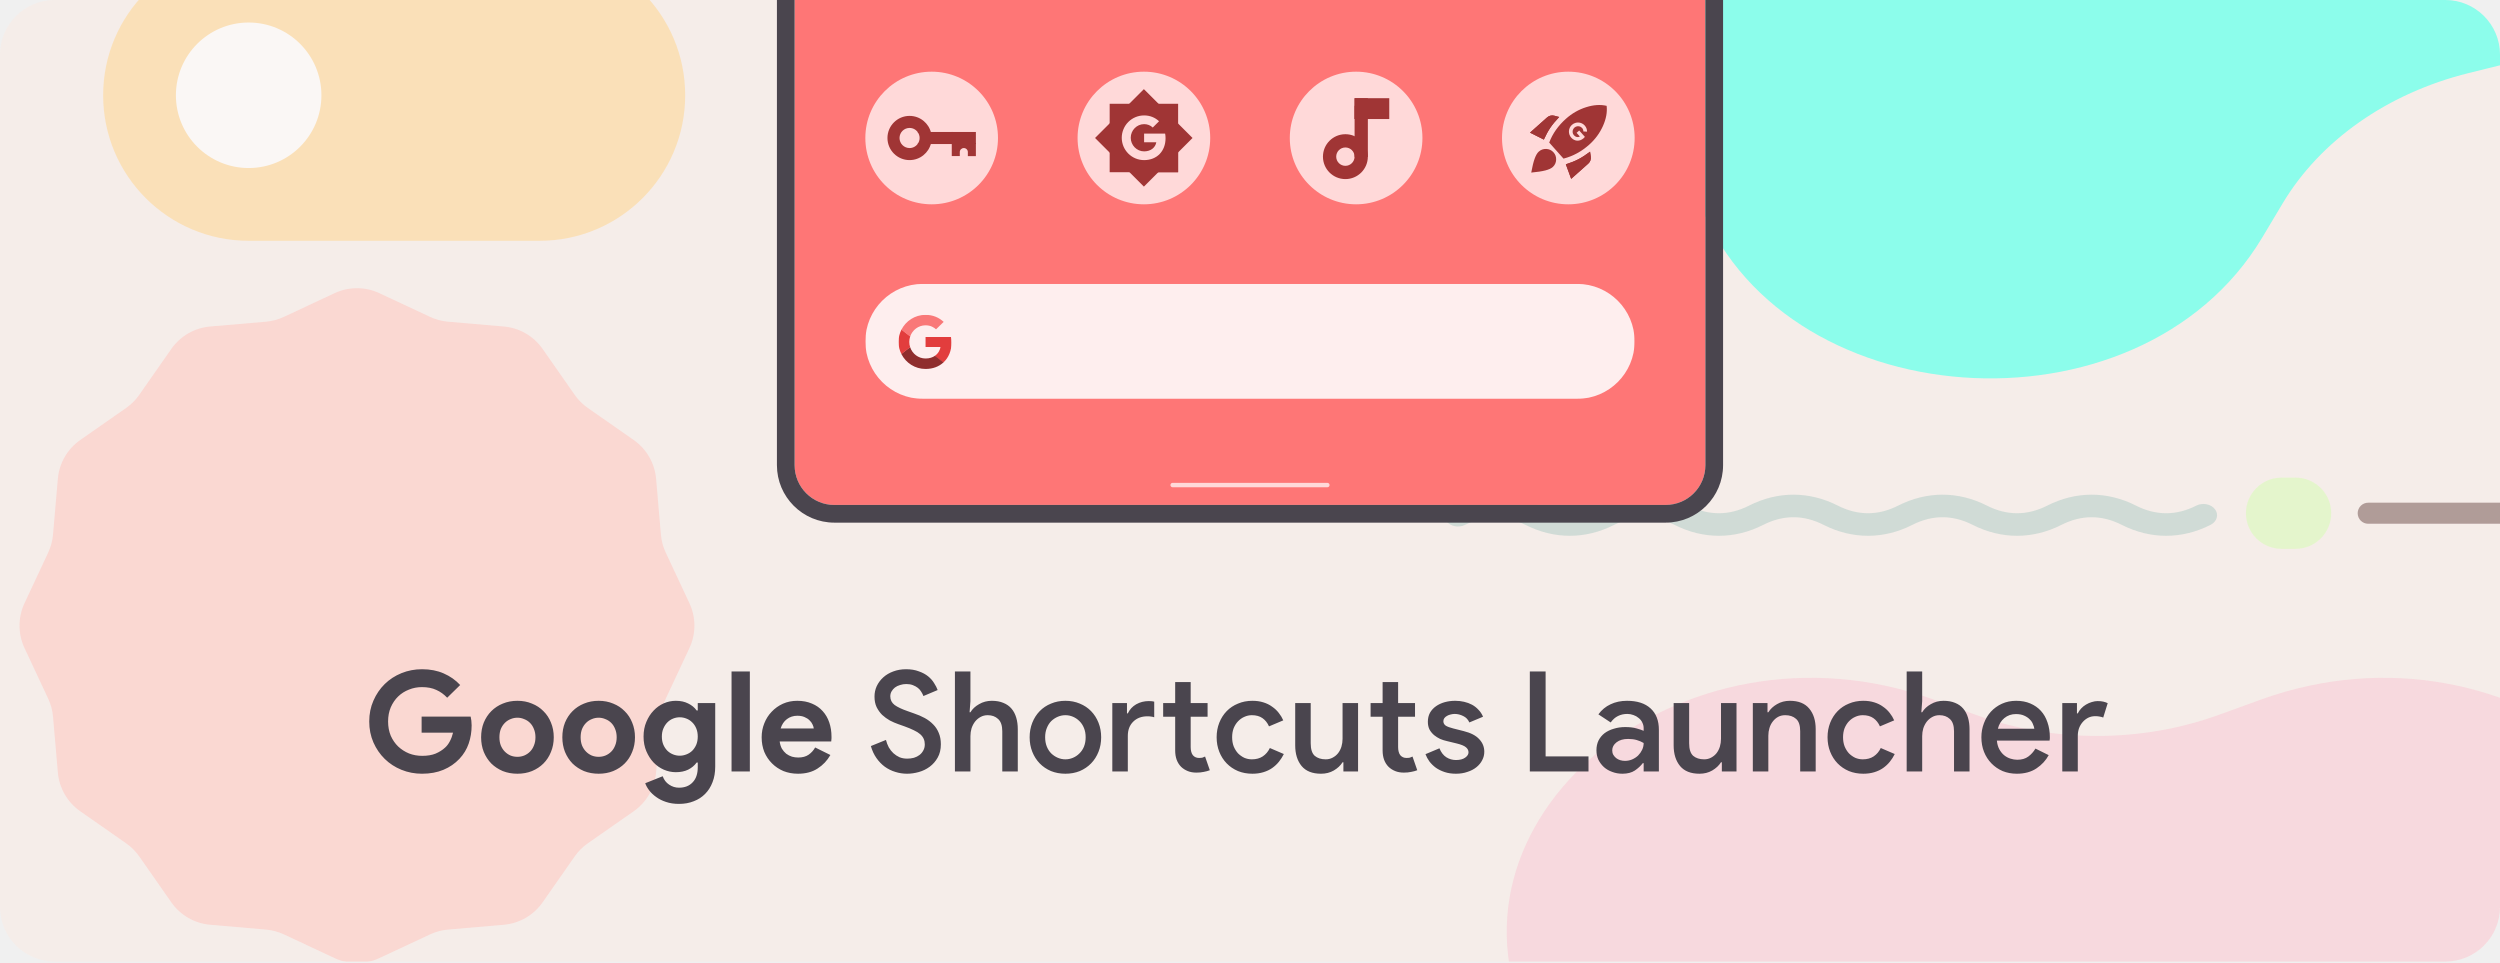
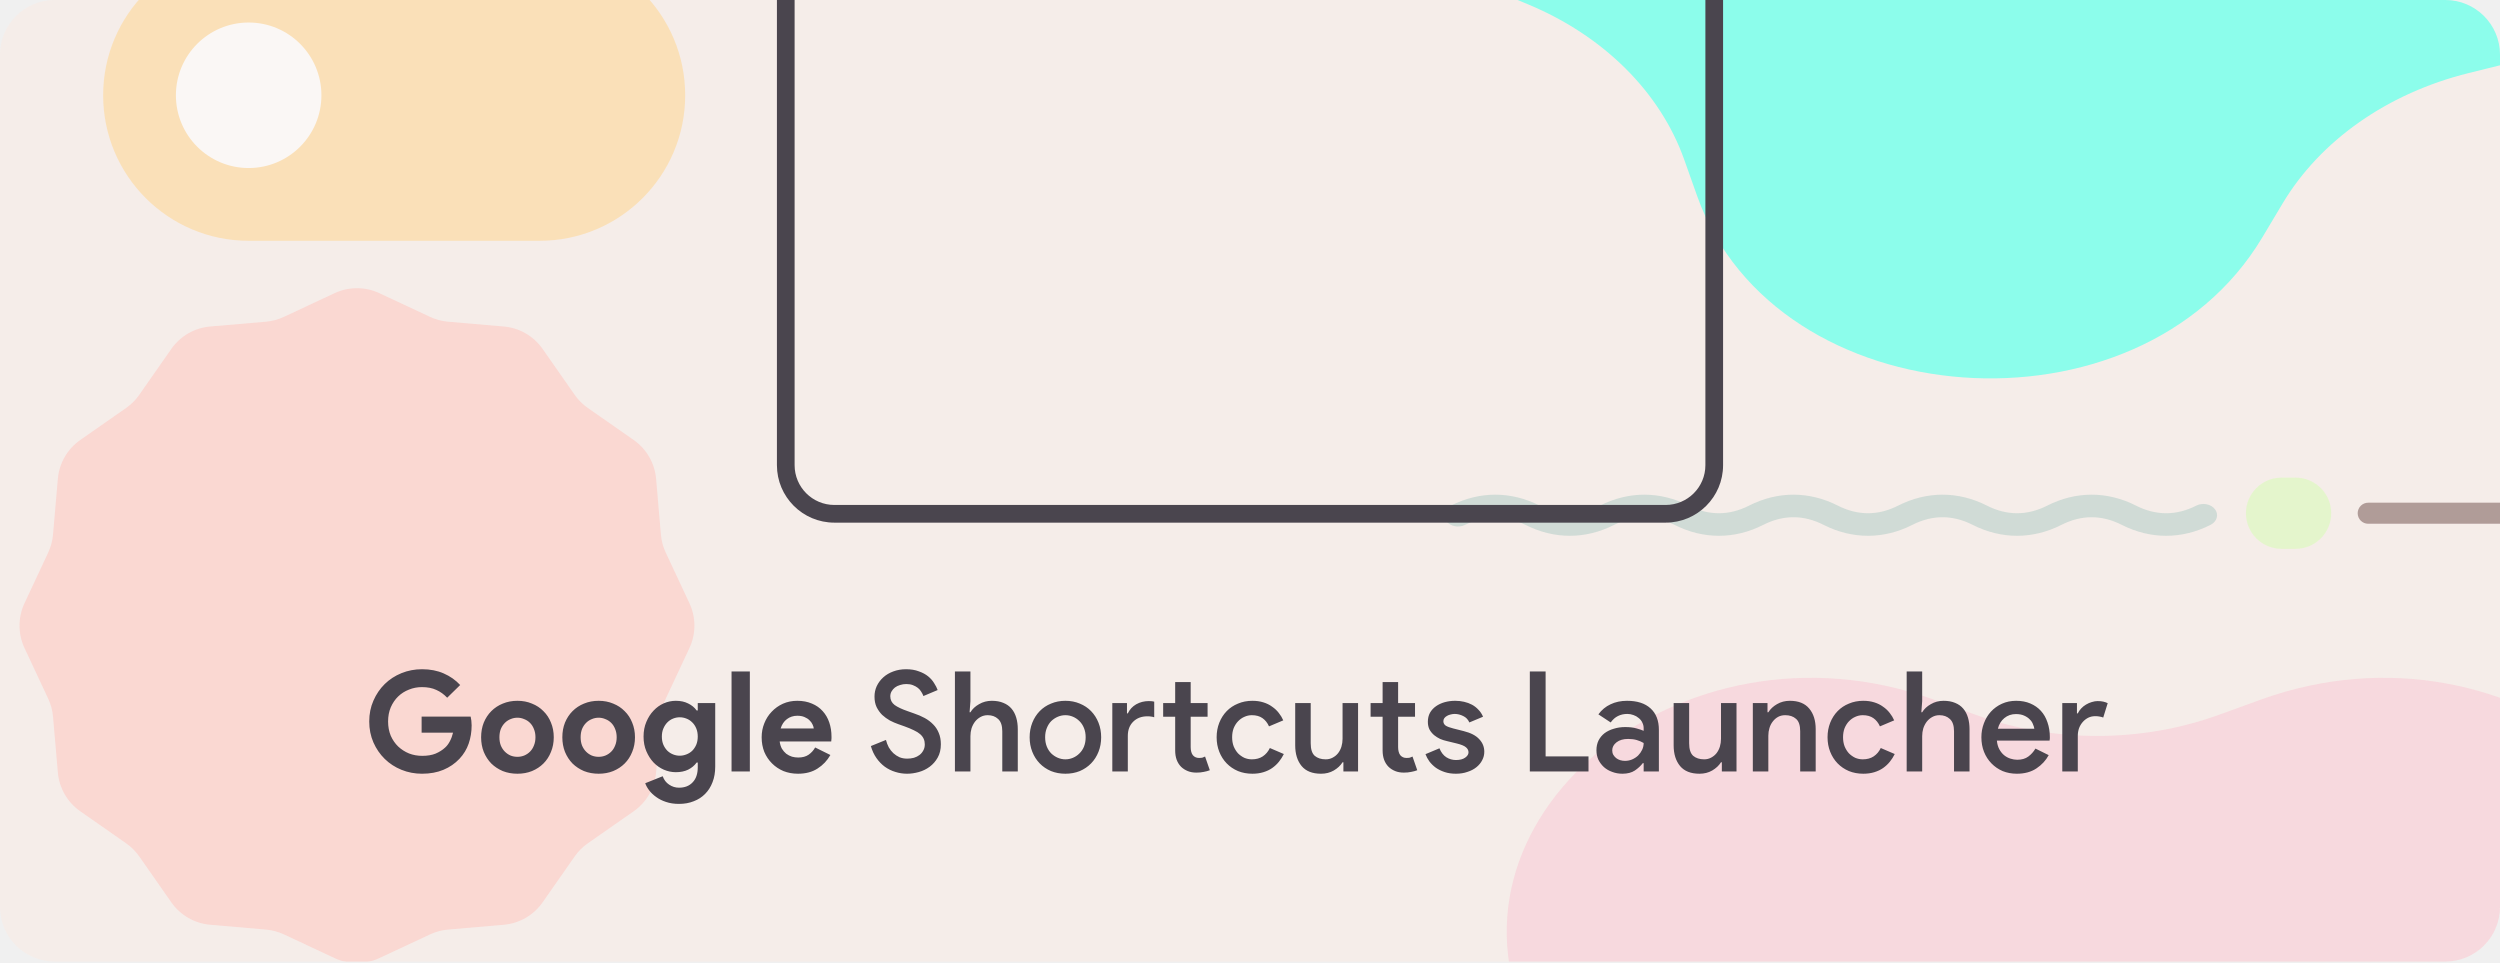
<svg xmlns="http://www.w3.org/2000/svg" width="1280" height="493" viewBox="0 0 1280 493" fill="none">
  <g clip-path="url(#clip0_15_12)">
    <rect width="1280" height="492.307" rx="28" fill="#F5EDE9" />
    <g opacity="0.54">
      <path d="M171.301 490.544C178.569 493.943 186.969 493.943 194.237 490.544L220.226 478.391C223.104 477.045 226.198 476.216 229.363 475.943L257.948 473.473C265.941 472.783 273.216 468.582 277.81 462.005L294.241 438.486C296.061 435.881 298.325 433.616 300.93 431.797L324.45 415.366C331.027 410.771 335.227 403.496 335.918 395.503L338.387 366.919C338.661 363.753 339.49 360.66 340.836 357.782L352.989 331.792C356.387 324.525 356.387 316.124 352.989 308.857L340.836 282.867C339.49 279.989 338.661 276.896 338.387 273.73L335.918 245.146C335.227 237.153 331.027 229.878 324.45 225.283L300.93 208.852C298.325 207.032 296.061 204.768 294.241 202.163L277.81 178.643C273.216 172.067 265.941 167.866 257.948 167.176L229.363 164.706C226.198 164.433 223.104 163.604 220.226 162.258L194.237 150.104C186.969 146.706 178.569 146.706 171.301 150.104L145.312 162.258C142.433 163.604 139.34 164.433 136.174 164.706L107.59 167.176C99.597 167.866 92.322 172.067 87.728 178.643L71.297 202.163C69.477 204.768 67.213 207.032 64.608 208.852L41.088 225.283C34.511 229.878 30.311 237.153 29.62 245.146L27.151 273.73C26.877 276.896 26.048 279.989 24.702 282.867L12.549 308.857C9.15 316.124 9.15 324.525 12.549 331.792L24.702 357.782C26.048 360.66 26.877 363.753 27.151 366.919L29.62 395.503C30.311 403.496 34.511 410.771 41.088 415.366L64.608 431.797C67.213 433.616 69.477 435.881 71.297 438.486L87.728 462.005C92.322 468.582 99.597 472.783 107.59 473.473L136.174 475.943C139.34 476.216 142.433 477.045 145.312 478.391L171.301 490.544Z" fill="#FFC5BF" />
      <path d="M52.813 48.782C52.813 7.636 86.169 -25.719 127.315 -25.719H276.317C317.463 -25.719 350.819 7.636 350.819 48.782V48.782C350.819 89.928 317.463 123.283 276.317 123.283H127.315C86.169 123.283 52.813 89.928 52.813 48.782V48.782Z" fill="#FFD58F" />
      <path d="M90.064 48.782C90.064 28.209 106.741 11.532 127.314 11.532V11.532C147.887 11.532 164.565 28.209 164.565 48.782V48.782C164.565 69.355 147.887 86.033 127.314 86.033V86.033C106.741 86.033 90.064 69.355 90.064 48.782V48.782Z" fill="white" />
      <path fill-rule="evenodd" clip-rule="evenodd" d="M742.844 258.878C757.563 251.404 773.591 251.404 788.311 258.878C798.551 264.077 808.937 264.077 819.177 258.878C833.897 251.404 849.925 251.404 864.644 258.878C874.885 264.077 885.27 264.077 895.511 258.878C910.23 251.404 926.258 251.404 940.978 258.878C951.218 264.077 961.604 264.077 971.844 258.878C986.564 251.404 1002.59 251.404 1017.31 258.878C1027.55 264.077 1037.94 264.077 1048.18 258.878C1062.9 251.404 1078.93 251.404 1093.64 258.878L1093.64 258.878C1103.89 264.077 1114.27 264.077 1124.51 258.878C1127.8 257.209 1132.1 258.061 1134.11 260.781C1136.13 263.5 1135.1 267.057 1131.81 268.726C1117.09 276.2 1101.06 276.2 1086.34 268.726C1076.1 263.526 1065.72 263.526 1055.48 268.726C1040.76 276.2 1024.73 276.2 1010.01 268.726C999.771 263.526 989.385 263.526 979.144 268.726C964.425 276.2 948.397 276.2 933.678 268.726C923.437 263.526 913.051 263.526 902.811 268.726C888.092 276.2 872.063 276.2 857.344 268.726C847.104 263.526 836.718 263.526 826.477 268.726C811.758 276.2 795.73 276.2 781.011 268.726C770.77 263.526 760.384 263.526 750.144 268.726C746.858 270.394 742.56 269.542 740.544 266.823C738.529 264.103 739.558 260.546 742.844 258.878Z" fill="#B1CCC6" />
      <path d="M1193.59 262.775C1193.59 252.705 1185.43 244.541 1175.36 244.541H1168.14C1158.07 244.541 1149.91 252.705 1149.91 262.775V262.775C1149.91 272.846 1158.07 281.009 1168.14 281.009L1175.36 281.009C1185.43 281.009 1193.59 272.846 1193.59 262.775V262.775Z" fill="#D7FCB4" />
      <path d="M1207.13 262.775C1207.13 259.796 1209.55 257.381 1212.52 257.381L1449.08 257.381C1452.06 257.381 1454.48 259.796 1454.48 262.775V262.775C1454.48 265.753 1452.06 268.168 1449.08 268.168L1212.52 268.168C1209.55 268.168 1207.13 265.753 1207.13 262.775V262.775Z" fill="#775654" />
    </g>
    <path d="M784.842 529.626C728.424 421.188 860.267 311.128 990.167 358.224L1011.64 366.011C1051.3 380.39 1096.33 380.389 1135.99 366.011L1157.47 358.224C1287.37 311.128 1419.21 421.188 1362.79 529.626L1353.47 547.555C1336.24 580.662 1336.24 618.25 1353.47 651.357L1362.79 669.286C1419.21 777.724 1287.37 887.784 1157.47 840.688L1135.99 832.901C1096.33 818.522 1051.3 818.522 1011.64 832.901L990.167 840.688C860.267 887.784 728.424 777.724 784.842 669.286L794.17 651.357C811.394 618.25 811.394 580.662 794.17 547.555L784.842 529.626Z" fill="#FCAAC3" fill-opacity="0.3" />
    <path d="M914.911 -337.74C978.154 -443.522 1163.9 -429.959 1204.18 -316.618L1210.84 -297.878C1223.14 -263.275 1252.08 -234.481 1290.77 -218.362L1311.72 -209.634C1438.44 -156.84 1422.19 -1.783 1286.42 31.844L1263.97 37.404C1222.52 47.67 1188.03 71.832 1168.72 104.128L1158.26 121.618C1095.02 227.4 909.274 213.837 868.992 100.495L862.332 81.756C850.033 47.152 821.089 18.358 782.402 2.24L761.45 -6.489C634.732 -59.283 650.98 -214.34 786.753 -247.967L809.201 -253.526C850.654 -263.793 885.146 -287.955 904.455 -320.251L914.911 -337.74Z" fill="#8CFDEB" />
-     <mask id="mask0_15_12" style="mask-type:luminance" maskUnits="userSpaceOnUse" x="406" y="-752" width="468" height="1011">
+     <mask id="mask0_15_12" style="mask-type:luminance" x="406" y="-752" width="468" height="1011">
      <path d="M852.79 -751.067H427.214C415.963 -751.067 406.841 -741.945 406.841 -730.694V238.169C406.841 249.421 415.963 258.542 427.214 258.542H852.79C864.042 258.542 873.163 249.421 873.163 238.169V-730.694C873.163 -741.945 864.042 -751.067 852.79 -751.067Z" fill="white" />
    </mask>
    <g mask="url(#mask0_15_12)">
      <g clip-path="url(#clip1_15_12)">
        <rect width="474.244" height="261.457" transform="translate(403.444 -0.650269)" fill="#FE7676" />
      </g>
-       <mask id="mask1_15_12" style="mask-type:luminance" maskUnits="userSpaceOnUse" x="443" y="36" width="68" height="69">
+       <mask id="mask1_15_12" style="mask-type:luminance" x="443" y="36" width="68" height="69">
        <path d="M477.013 104.609C495.766 104.609 510.968 89.407 510.968 70.654C510.968 51.901 495.766 36.699 477.013 36.699C458.26 36.699 443.057 51.901 443.057 70.654C443.057 89.407 458.26 104.609 477.013 104.609Z" fill="white" />
      </mask>
      <g mask="url(#mask1_15_12)">
        <path d="M584.985 36.84H443.201V104.468H584.985V36.84Z" fill="#FFD9D9" />
        <path d="M537.601 21.662H435.201V124.062H537.601V21.662Z" fill="#FFD9D9" />
        <path fill-rule="evenodd" clip-rule="evenodd" d="M419.447 16.11L419.802 15.754H590.414L590.77 16.11V186.721L590.414 187.077H419.802L419.447 186.721V16.11ZM420.158 16.465V186.366H590.059V16.465H420.158Z" fill="#A03535" />
        <path d="M470.148 73.228C469.262 74.765 467.601 75.803 465.697 75.803C462.867 75.803 460.556 73.492 460.556 70.653C460.556 67.814 462.858 65.503 465.697 65.503C467.601 65.503 469.262 66.54 470.148 68.078H476.723C475.553 63.079 471.064 59.334 465.697 59.334C459.462 59.334 454.378 64.409 454.378 70.653C454.378 76.897 459.452 81.971 465.697 81.971C471.054 81.971 475.553 78.236 476.723 73.228H470.148Z" fill="#A03535" />
        <path d="M487.826 67.569H476.507V73.747H487.826V67.569Z" fill="#A03535" />
        <path d="M499.65 73.227V79.924H495.538V77.849C495.538 76.717 494.613 75.802 493.473 75.802C492.341 75.802 491.416 76.717 491.416 77.858V79.915H487.304V73.227H499.65Z" fill="#A03535" />
        <path d="M499.65 67.569H487.294V73.747H499.65V67.569Z" fill="#A03535" />
        <path d="M476.589 67.569H469.807V67.588C470.457 68.437 470.845 69.503 470.845 70.654C470.845 71.804 470.448 72.87 469.807 73.728V73.747H476.589C476.863 72.757 477.013 71.729 477.013 70.654C477.013 69.588 476.863 68.55 476.589 67.569Z" fill="#A03535" />
        <path fill-rule="evenodd" clip-rule="evenodd" d="M431.262 29.539H543.508V141.785H431.262V29.539ZM431.73 30.006V141.317H543.041V30.006H431.73Z" fill="#A03535" />
      </g>
      <path d="M619.629 70.654C619.629 51.901 604.426 36.699 585.673 36.699C566.92 36.699 551.718 51.901 551.718 70.654C551.718 89.407 566.92 104.609 585.673 104.609C604.426 104.609 619.629 89.407 619.629 70.654Z" fill="#FFD9D9" />
      <path d="M585.674 95.553L560.773 70.653L585.674 45.752L610.575 70.653L585.674 95.553Z" fill="#A03535" />
      <path d="M574.146 84.025L560.773 70.653L585.674 45.752L598.125 58.202L574.146 84.025Z" fill="#A03535" />
      <path d="M585.672 53.131H603.195V70.654H585.672V53.131Z" fill="#A03535" />
      <path d="M568.147 70.652H603.193V88.175H568.147V70.652Z" fill="#A03535" />
      <path d="M585.672 70.652H603.195V88.175H585.672V70.652Z" fill="#A03535" />
      <path d="M568.147 53.131H585.671V70.654H568.147V53.131Z" fill="#A03535" />
      <path d="M585.689 53.065C581.02 53.065 576.541 54.92 573.239 58.222C569.938 61.524 568.083 66.002 568.083 70.671C568.083 75.34 569.938 79.819 573.239 83.12C576.541 86.422 581.02 88.277 585.689 88.277C590.359 88.277 594.836 86.422 598.138 83.12C601.439 79.819 603.295 75.34 603.295 70.671C603.295 66.002 601.439 61.524 598.138 58.222C594.836 54.92 590.359 53.065 585.689 53.065Z" fill="#A03535" />
      <path d="M596.553 68.394C596.691 69.159 596.764 69.961 596.764 70.791C596.764 77.339 592.393 81.978 585.79 81.978C584.278 81.978 582.793 81.683 581.4 81.111C580.016 80.54 578.753 79.691 577.693 78.63C576.632 77.57 575.783 76.306 575.202 74.914C574.64 73.53 574.335 72.046 574.335 70.542C574.335 69.039 574.64 67.545 575.212 66.162C575.783 64.769 576.632 63.505 577.693 62.445C578.753 61.385 580.016 60.536 581.4 59.964C582.793 59.392 584.278 59.097 585.781 59.097C588.871 59.097 591.452 60.232 593.435 62.076L590.207 65.304V65.295C589.009 64.151 587.486 63.561 585.781 63.561C582.008 63.561 578.938 66.752 578.938 70.533C578.938 74.314 582.008 77.505 585.781 77.505C589.211 77.505 591.545 75.541 592.024 72.857H585.781V68.394H596.553Z" fill="#FFD9D9" />
      <path d="M728.287 70.654C728.287 51.901 713.085 36.699 694.332 36.699C675.579 36.699 660.376 51.901 660.376 70.654C660.376 89.407 675.579 104.609 694.332 104.609C713.085 104.609 728.287 89.407 728.287 70.654Z" fill="#FFD9D9" />
      <path d="M700.339 80.355V54.161H693.548V80.355H700.339Z" fill="#A03535" />
      <path d="M711.304 60.952V50.28H693.548V60.952H711.304Z" fill="#A03535" />
      <path fill-rule="evenodd" clip-rule="evenodd" d="M688.842 84.906C691.437 84.906 693.542 82.801 693.542 80.205C693.542 77.609 691.437 75.505 688.842 75.505C686.245 75.505 684.141 77.609 684.141 80.205C684.141 82.801 686.245 84.906 688.842 84.906ZM688.842 91.697C695.188 91.697 700.334 86.552 700.334 80.205C700.334 73.859 695.188 68.714 688.842 68.714C682.496 68.714 677.35 73.859 677.35 80.205C677.35 86.552 682.496 91.697 688.842 91.697Z" fill="#A03535" />
      <path d="M700.339 60.952V50.28H693.548V60.952H700.339Z" fill="#A03535" />
      <path d="M836.941 70.654C836.941 51.901 821.739 36.699 802.986 36.699C784.233 36.699 769.03 51.901 769.03 70.654C769.03 89.407 784.233 104.609 802.986 104.609C821.739 104.609 836.941 89.407 836.941 70.654Z" fill="#FFD9D9" />
-       <mask id="mask2_15_12" style="mask-type:luminance" maskUnits="userSpaceOnUse" x="443" y="145" width="394" height="60">
+       <mask id="mask2_15_12" style="mask-type:luminance" x="443" y="145" width="394" height="60">
        <path d="M807.513 145.355H472.485C456.233 145.355 443.057 158.531 443.057 174.783C443.057 191.036 456.233 204.211 472.485 204.211H807.513C823.766 204.211 836.941 191.036 836.941 174.783C836.941 158.531 823.766 145.355 807.513 145.355Z" fill="white" />
      </mask>
      <g mask="url(#mask2_15_12)">
        <path d="M836.941 145.355H443.057V204.211H836.941V145.355Z" fill="#FEEEEE" />
-         <mask id="mask3_15_12" style="mask-type:luminance" maskUnits="userSpaceOnUse" x="460" y="161" width="28" height="29">
+         <mask id="mask3_15_12" style="mask-type:luminance" x="460" y="161" width="28" height="29">
          <path d="M487.201 161.202H460.036V189.003H487.201V161.202Z" fill="white" />
        </mask>
        <g mask="url(#mask3_15_12)">
          <path d="M487.188 175.362C487.188 174.223 487.095 173.391 486.894 172.53H473.888V177.671H481.523C481.369 178.949 480.538 180.872 478.691 182.166L478.665 182.338L482.777 185.523L483.062 185.552C485.679 183.134 487.188 179.579 487.188 175.362Z" fill="#E23D3D" />
          <path d="M473.889 188.908C477.629 188.908 480.769 187.676 483.062 185.553L478.691 182.166C477.521 182.981 475.951 183.552 473.889 183.552C470.225 183.552 467.117 181.135 466.008 177.795L465.846 177.809L461.57 181.118L461.513 181.273C463.791 185.798 468.47 188.908 473.889 188.908Z" fill="#8F2D2D" />
          <path d="M466.008 177.795C465.716 176.932 465.546 176.009 465.546 175.054C465.546 174.1 465.716 173.177 465.993 172.314L465.986 172.131L461.656 168.769L461.514 168.836C460.575 170.714 460.036 172.822 460.036 175.054C460.036 177.286 460.575 179.395 461.514 181.273L466.008 177.795Z" fill="#E23D3D" />
          <path d="M473.889 166.558C476.49 166.558 478.244 167.681 479.244 168.621L483.155 164.803C480.753 162.571 477.629 161.202 473.889 161.202C468.47 161.202 463.791 164.311 461.513 168.836L465.993 172.314C467.117 168.974 470.225 166.558 473.889 166.558Z" fill="#F97878" />
        </g>
      </g>
      <path d="M679.614 247.22H600.385C599.76 247.22 599.253 247.727 599.253 248.352C599.253 248.977 599.76 249.484 600.385 249.484H679.614C680.239 249.484 680.746 248.977 680.746 248.352C680.746 247.727 680.239 247.22 679.614 247.22Z" fill="#FFD9D9" />
      <path fill-rule="evenodd" clip-rule="evenodd" d="M792.127 60.104L783.362 67.907L790.45 71.475C791.523 69.106 792.622 67.089 793.747 65.424C794.873 63.759 796.394 61.918 798.312 59.901L795.79 59.229C795.146 59.051 794.497 59.043 793.845 59.205C793.193 59.365 792.621 59.665 792.127 60.104ZM796.668 66.47C795.216 68.514 794.061 70.691 793.202 73.003L800.512 81.213C802.957 80.584 805.272 79.671 807.458 78.477C809.644 77.283 811.698 75.83 813.621 74.118C816.703 71.374 819.063 68.178 820.701 64.531C822.338 60.886 822.971 57.439 822.599 54.191C819.415 53.445 815.917 53.675 812.108 54.88C808.296 56.085 804.849 58.059 801.767 60.803C799.819 62.538 798.119 64.426 796.668 66.47ZM801.712 84.124L804.435 91.577L813.201 83.774C813.693 83.335 814.058 82.8 814.294 82.172C814.529 81.542 814.595 80.897 814.494 80.236L814.117 77.654C811.893 79.325 809.888 80.623 808.103 81.549C806.319 82.474 804.189 83.332 801.712 84.124ZM809.261 62.925C808.436 62.678 807.559 62.666 806.727 62.889C806.049 63.071 805.4 63.408 804.841 63.906C804.385 64.312 804.014 64.803 803.748 65.352C803.482 65.901 803.327 66.497 803.292 67.106C803.257 67.715 803.341 68.325 803.542 68.901C803.742 69.477 804.055 70.008 804.461 70.463C805.294 71.4 806.303 71.909 807.345 72.011C808.532 72.13 809.759 71.716 810.815 70.775C811.061 70.556 811.278 70.323 811.468 70.081L808.559 66.814L807.218 68.008L808.881 69.875C808.634 70.025 808.359 70.124 808.073 70.165C807.787 70.207 807.496 70.189 807.217 70.115C806.732 69.989 806.255 69.702 805.839 69.235C805.036 68.332 804.965 67.024 805.542 66.021C805.689 65.766 805.876 65.529 806.104 65.326C806.333 65.122 806.59 64.963 806.86 64.848C807.922 64.39 809.213 64.611 810.018 65.515C810.472 66.024 810.704 66.637 810.68 67.303L812.56 67.412C812.586 66.313 812.23 65.222 811.398 64.287C810.825 63.644 810.086 63.172 809.261 62.925Z" fill="#A03535" />
      <path d="M783.354 67.914L792.119 60.11C792.612 59.671 793.185 59.371 793.837 59.211C794.489 59.049 795.138 59.057 795.782 59.235L798.303 59.907C796.386 61.924 794.865 63.765 793.739 65.43C792.614 67.095 791.514 69.112 790.441 71.481L783.354 67.914Z" fill="#A03535" />
      <path d="M804.433 91.577L801.709 84.124C804.186 83.332 806.317 82.474 808.101 81.548C809.885 80.623 811.89 79.325 814.114 77.653L814.491 80.236C814.593 80.896 814.526 81.541 814.292 82.171C814.055 82.8 813.69 83.334 813.198 83.773L804.433 91.577Z" fill="#A03535" />
      <path d="M787.805 77.668C788.887 76.677 790.17 76.207 791.651 76.257C793.133 76.309 794.369 76.876 795.359 77.958C796.349 79.041 796.811 80.322 796.746 81.803C796.681 83.284 796.106 84.519 795.024 85.51C794.251 86.218 792.987 86.799 791.231 87.256C789.475 87.712 787.061 88.08 783.993 88.359C784.543 85.327 785.123 82.964 785.732 81.27C786.34 79.576 787.032 78.376 787.805 77.668Z" fill="#A03535" />
    </g>
    <path fill-rule="evenodd" clip-rule="evenodd" d="M427.213 -751.067C415.961 -751.067 406.84 -741.946 406.84 -730.694V238.166C406.84 249.418 415.961 258.539 427.213 258.539H852.787C864.039 258.539 873.16 249.418 873.16 238.166V-730.694C873.16 -741.946 864.039 -751.067 852.787 -751.067H427.213ZM397.785 -730.694C397.785 -746.947 410.961 -760.122 427.213 -760.122H852.787C869.04 -760.122 882.215 -746.947 882.215 -730.694V238.166C882.215 254.419 869.04 267.594 852.787 267.594H427.213C410.961 267.594 397.785 254.419 397.785 238.166V-730.694Z" fill="#4A454E" />
    <path d="M215.868 366.893H240.974C241.117 367.465 241.236 368.156 241.332 368.967C241.427 369.778 241.475 370.588 241.475 371.399C241.475 374.689 240.974 377.788 239.973 380.697C238.971 383.606 237.398 386.205 235.252 388.494C232.963 390.925 230.221 392.809 227.026 394.144C223.832 395.479 220.184 396.147 216.083 396.147C212.364 396.147 208.859 395.479 205.569 394.144C202.278 392.809 199.417 390.949 196.985 388.565C194.554 386.181 192.622 383.368 191.192 380.125C189.761 376.835 189.046 373.259 189.046 369.396C189.046 365.534 189.761 361.981 191.192 358.739C192.622 355.448 194.554 352.611 196.985 350.227C199.417 347.843 202.278 345.983 205.569 344.648C208.859 343.313 212.364 342.645 216.083 342.645C220.231 342.645 223.927 343.361 227.169 344.791C230.46 346.222 233.273 348.2 235.61 350.728L228.958 357.237C227.289 355.472 225.429 354.137 223.379 353.231C221.328 352.277 218.872 351.801 216.011 351.801C213.675 351.801 211.458 352.23 209.359 353.088C207.261 353.899 205.426 355.067 203.852 356.593C202.278 358.119 201.015 359.978 200.061 362.172C199.155 364.318 198.702 366.726 198.702 369.396C198.702 372.066 199.155 374.498 200.061 376.692C201.015 378.838 202.278 380.673 203.852 382.199C205.473 383.725 207.333 384.917 209.431 385.776C211.529 386.586 213.77 386.992 216.154 386.992C218.872 386.992 221.161 386.61 223.021 385.847C224.928 385.036 226.55 384.011 227.885 382.771C228.838 381.913 229.649 380.84 230.317 379.553C231.032 378.218 231.58 376.739 231.962 375.118H215.868V366.893ZM264.928 358.81C267.646 358.81 270.125 359.287 272.367 360.241C274.655 361.147 276.61 362.434 278.232 364.103C279.901 365.724 281.188 367.679 282.094 369.968C283.048 372.257 283.525 374.761 283.525 377.479C283.525 380.197 283.048 382.7 282.094 384.989C281.188 387.278 279.901 389.257 278.232 390.925C276.61 392.547 274.655 393.834 272.367 394.788C270.125 395.694 267.646 396.147 264.928 396.147C262.21 396.147 259.706 395.694 257.418 394.788C255.176 393.834 253.221 392.547 251.552 390.925C249.931 389.257 248.644 387.278 247.69 384.989C246.784 382.7 246.331 380.197 246.331 377.479C246.331 374.761 246.784 372.257 247.69 369.968C248.644 367.679 249.931 365.724 251.552 364.103C253.221 362.434 255.176 361.147 257.418 360.241C259.706 359.287 262.21 358.81 264.928 358.81ZM264.928 387.492C266.12 387.492 267.264 387.278 268.361 386.848C269.506 386.372 270.507 385.704 271.365 384.846C272.224 383.987 272.891 382.938 273.368 381.699C273.892 380.459 274.155 379.052 274.155 377.479C274.155 375.905 273.892 374.498 273.368 373.258C272.891 372.019 272.224 370.97 271.365 370.111C270.507 369.253 269.506 368.609 268.361 368.18C267.264 367.703 266.12 367.465 264.928 367.465C263.688 367.465 262.52 367.703 261.423 368.18C260.326 368.609 259.349 369.253 258.491 370.111C257.632 370.97 256.941 372.019 256.416 373.258C255.939 374.498 255.701 375.905 255.701 377.479C255.701 379.052 255.939 380.459 256.416 381.699C256.941 382.938 257.632 383.987 258.491 384.846C259.349 385.704 260.326 386.372 261.423 386.848C262.52 387.278 263.688 387.492 264.928 387.492ZM306.511 358.81C309.229 358.81 311.709 359.287 313.95 360.241C316.239 361.147 318.194 362.434 319.815 364.103C321.484 365.724 322.772 367.679 323.678 369.968C324.631 372.257 325.108 374.761 325.108 377.479C325.108 380.197 324.631 382.7 323.678 384.989C322.772 387.278 321.484 389.257 319.815 390.925C318.194 392.547 316.239 393.834 313.95 394.788C311.709 395.694 309.229 396.147 306.511 396.147C303.793 396.147 301.29 395.694 299.001 394.788C296.76 393.834 294.805 392.547 293.136 390.925C291.515 389.257 290.227 387.278 289.274 384.989C288.368 382.7 287.915 380.197 287.915 377.479C287.915 374.761 288.368 372.257 289.274 369.968C290.227 367.679 291.515 365.724 293.136 364.103C294.805 362.434 296.76 361.147 299.001 360.241C301.29 359.287 303.793 358.81 306.511 358.81ZM306.511 387.492C307.704 387.492 308.848 387.278 309.945 386.848C311.089 386.372 312.09 385.704 312.949 384.846C313.807 383.987 314.475 382.938 314.951 381.699C315.476 380.459 315.738 379.052 315.738 377.479C315.738 375.905 315.476 374.498 314.951 373.258C314.475 372.019 313.807 370.97 312.949 370.111C312.09 369.253 311.089 368.609 309.945 368.18C308.848 367.703 307.704 367.465 306.511 367.465C305.272 367.465 304.103 367.703 303.007 368.18C301.91 368.609 300.932 369.253 300.074 370.111C299.216 370.97 298.524 372.019 298 373.258C297.523 374.498 297.285 375.905 297.285 377.479C297.285 379.052 297.523 380.459 298 381.699C298.524 382.938 299.216 383.987 300.074 384.846C300.932 385.704 301.91 386.372 303.007 386.848C304.103 387.278 305.272 387.492 306.511 387.492ZM347.667 411.596C345.188 411.596 342.97 411.263 341.015 410.595C339.108 409.975 337.439 409.141 336.009 408.092C334.578 407.09 333.386 405.97 332.432 404.73C331.479 403.49 330.787 402.25 330.358 401.011L339.299 397.434C339.966 399.294 341.063 400.725 342.589 401.726C344.115 402.775 345.808 403.299 347.667 403.299C350.624 403.299 352.96 402.37 354.677 400.51C356.393 398.698 357.252 396.147 357.252 392.857V390.425H356.68C355.583 391.951 354.128 393.167 352.316 394.073C350.552 394.931 348.454 395.36 346.022 395.36C343.924 395.36 341.874 394.931 339.871 394.073C337.916 393.214 336.175 391.998 334.65 390.425C333.124 388.804 331.884 386.872 330.93 384.631C329.976 382.39 329.5 379.887 329.5 377.121C329.5 374.355 329.976 371.852 330.93 369.611C331.884 367.322 333.124 365.391 334.65 363.817C336.175 362.196 337.916 360.956 339.871 360.098C341.874 359.239 343.924 358.81 346.022 358.81C348.454 358.81 350.552 359.263 352.316 360.169C354.128 361.028 355.583 362.22 356.68 363.745H357.252V359.955H366.193V392.499C366.193 395.455 365.74 398.102 364.834 400.438C363.928 402.823 362.664 404.825 361.043 406.447C359.421 408.116 357.466 409.379 355.178 410.238C352.936 411.144 350.433 411.596 347.667 411.596ZM348.025 386.92C349.169 386.92 350.29 386.705 351.387 386.276C352.531 385.847 353.532 385.227 354.391 384.417C355.249 383.558 355.94 382.533 356.465 381.341C356.99 380.101 357.252 378.694 357.252 377.121C357.252 375.547 356.99 374.141 356.465 372.901C355.94 371.661 355.249 370.636 354.391 369.825C353.532 368.967 352.531 368.323 351.387 367.894C350.29 367.465 349.169 367.25 348.025 367.25C346.88 367.25 345.76 367.465 344.663 367.894C343.566 368.323 342.589 368.967 341.731 369.825C340.872 370.684 340.181 371.733 339.656 372.972C339.132 374.165 338.87 375.547 338.87 377.121C338.87 378.694 339.132 380.101 339.656 381.341C340.181 382.533 340.872 383.558 341.731 384.417C342.589 385.227 343.566 385.847 344.663 386.276C345.76 386.705 346.88 386.92 348.025 386.92ZM374.552 395.002V343.79H383.922V395.002H374.552ZM425.157 386.562C423.536 389.423 421.342 391.736 418.577 393.5C415.859 395.265 412.521 396.147 408.563 396.147C405.893 396.147 403.413 395.694 401.124 394.788C398.883 393.834 396.928 392.523 395.259 390.854C393.59 389.185 392.279 387.23 391.325 384.989C390.419 382.7 389.966 380.197 389.966 377.479C389.966 374.951 390.419 372.567 391.325 370.326C392.231 368.037 393.495 366.058 395.116 364.389C396.737 362.673 398.645 361.314 400.838 360.312C403.079 359.311 405.535 358.81 408.205 358.81C411.019 358.81 413.522 359.287 415.716 360.241C417.909 361.147 419.745 362.434 421.223 364.103C422.701 365.724 423.822 367.656 424.585 369.897C425.348 372.138 425.729 374.57 425.729 377.192C425.729 377.526 425.729 377.812 425.729 378.051C425.681 378.337 425.658 378.599 425.658 378.838C425.61 379.076 425.586 379.338 425.586 379.624H399.193C399.384 381.055 399.765 382.295 400.337 383.344C400.957 384.345 401.696 385.203 402.555 385.919C403.461 386.586 404.438 387.087 405.487 387.421C406.536 387.707 407.609 387.85 408.706 387.85C410.852 387.85 412.616 387.373 413.999 386.419C415.429 385.418 416.55 384.178 417.361 382.7L425.157 386.562ZM416.645 372.972C416.598 372.353 416.383 371.661 416.002 370.898C415.668 370.135 415.143 369.42 414.428 368.752C413.76 368.085 412.902 367.536 411.853 367.107C410.852 366.678 409.636 366.464 408.205 366.464C406.203 366.464 404.438 367.036 402.912 368.18C401.386 369.325 400.314 370.922 399.694 372.972H416.645ZM464.41 396.147C462.36 396.147 460.357 395.837 458.402 395.217C456.494 394.645 454.706 393.763 453.037 392.571C451.416 391.378 449.986 389.9 448.746 388.136C447.506 386.372 446.552 384.321 445.885 381.985L453.61 378.838C453.943 380.173 454.42 381.436 455.04 382.628C455.708 383.773 456.494 384.774 457.4 385.633C458.354 386.491 459.403 387.182 460.548 387.707C461.74 388.184 463.051 388.422 464.481 388.422C465.674 388.422 466.818 388.279 467.915 387.993C469.011 387.659 469.965 387.182 470.776 386.562C471.586 385.942 472.23 385.18 472.707 384.274C473.232 383.368 473.494 382.318 473.494 381.126C473.494 380.077 473.303 379.124 472.922 378.265C472.54 377.407 471.944 376.62 471.133 375.905C470.323 375.19 469.25 374.522 467.915 373.902C466.58 373.235 464.982 372.567 463.123 371.9L459.904 370.755C458.521 370.278 457.09 369.658 455.612 368.895C454.182 368.085 452.87 367.131 451.678 366.034C450.534 364.89 449.58 363.555 448.817 362.029C448.102 360.503 447.744 358.715 447.744 356.664C447.744 354.757 448.126 352.969 448.889 351.3C449.699 349.583 450.82 348.081 452.25 346.794C453.681 345.506 455.374 344.505 457.329 343.79C459.332 343.027 461.525 342.645 463.909 342.645C466.389 342.645 468.558 343.003 470.418 343.718C472.326 344.386 473.923 345.244 475.21 346.293C476.498 347.342 477.523 348.51 478.286 349.798C479.097 351.038 479.693 352.206 480.074 353.303L472.779 356.378C472.54 355.663 472.182 354.948 471.706 354.233C471.276 353.47 470.704 352.802 469.989 352.23C469.274 351.658 468.415 351.181 467.414 350.799C466.46 350.418 465.34 350.227 464.052 350.227C462.908 350.227 461.835 350.394 460.834 350.728C459.832 351.014 458.95 351.443 458.187 352.015C457.472 352.587 456.9 353.255 456.471 354.018C456.041 354.781 455.827 355.615 455.827 356.521C455.827 358.333 456.566 359.812 458.044 360.956C459.57 362.053 461.787 363.102 464.696 364.103L467.915 365.248C469.917 365.915 471.753 366.702 473.422 367.608C475.091 368.514 476.546 369.611 477.785 370.898C479.025 372.138 479.979 373.592 480.646 375.261C481.362 376.93 481.719 378.861 481.719 381.055C481.719 383.725 481.171 386.014 480.074 387.921C479.025 389.781 477.666 391.331 475.997 392.571C474.328 393.81 472.469 394.716 470.418 395.289C468.368 395.861 466.365 396.147 464.41 396.147ZM488.92 343.79H496.859V359.025L496.43 364.675H496.859C497.86 363.006 499.339 361.624 501.294 360.527C503.249 359.382 505.418 358.81 507.803 358.81C510.091 358.81 512.07 359.168 513.739 359.883C515.408 360.551 516.791 361.528 517.888 362.816C518.984 364.103 519.795 365.653 520.32 367.465C520.844 369.229 521.106 371.184 521.106 373.33V395.002H513.167V374.403C513.167 371.494 512.452 369.396 511.021 368.109C509.638 366.821 507.874 366.177 505.728 366.177C504.345 366.177 503.106 366.487 502.009 367.107C500.96 367.679 500.03 368.466 499.219 369.468C498.456 370.469 497.86 371.613 497.431 372.901C497.05 374.188 496.859 375.523 496.859 376.906V395.002H488.92V343.79ZM545.485 358.81C548.155 358.81 550.611 359.287 552.852 360.241C555.093 361.147 557.024 362.434 558.646 364.103C560.267 365.772 561.531 367.751 562.437 370.04C563.343 372.329 563.796 374.808 563.796 377.479C563.796 380.149 563.343 382.628 562.437 384.917C561.531 387.206 560.267 389.185 558.646 390.854C557.024 392.523 555.093 393.834 552.852 394.788C550.611 395.694 548.155 396.147 545.485 396.147C542.815 396.147 540.359 395.694 538.118 394.788C535.877 393.834 533.945 392.523 532.324 390.854C530.703 389.185 529.439 387.206 528.533 384.917C527.627 382.628 527.174 380.149 527.174 377.479C527.174 374.808 527.627 372.329 528.533 370.04C529.439 367.751 530.703 365.772 532.324 364.103C533.945 362.434 535.877 361.147 538.118 360.241C540.359 359.287 542.815 358.81 545.485 358.81ZM545.485 388.78C546.82 388.78 548.108 388.517 549.347 387.993C550.587 387.468 551.684 386.729 552.638 385.776C553.639 384.822 554.426 383.654 554.998 382.271C555.57 380.84 555.856 379.243 555.856 377.479C555.856 375.714 555.57 374.141 554.998 372.758C554.426 371.327 553.639 370.135 552.638 369.182C551.684 368.228 550.587 367.489 549.347 366.964C548.108 366.44 546.82 366.177 545.485 366.177C544.15 366.177 542.862 366.44 541.622 366.964C540.383 367.489 539.262 368.228 538.261 369.182C537.307 370.135 536.544 371.327 535.972 372.758C535.4 374.141 535.114 375.714 535.114 377.479C535.114 379.243 535.4 380.84 535.972 382.271C536.544 383.654 537.307 384.822 538.261 385.776C539.262 386.729 540.383 387.468 541.622 387.993C542.862 388.517 544.15 388.78 545.485 388.78ZM577.013 365.248H577.442C578.396 363.245 579.826 361.695 581.734 360.598C583.689 359.502 585.835 358.953 588.171 358.953C588.934 358.953 589.482 358.977 589.816 359.025C590.198 359.072 590.579 359.144 590.961 359.239V367.25C590.436 367.06 589.912 366.94 589.387 366.893C588.91 366.797 588.267 366.75 587.456 366.75C584.452 366.75 582.02 367.679 580.16 369.539C578.348 371.351 577.442 373.759 577.442 376.763V395.002H569.503V359.955H577.013V365.248ZM601.69 366.964H595.538V359.955H601.69V349.226H609.629V359.955H618.284V366.964H609.629V382.557C609.629 383.415 609.724 384.202 609.915 384.917C610.106 385.633 610.392 386.229 610.773 386.705C611.584 387.611 612.609 388.064 613.849 388.064C614.612 388.064 615.208 388.017 615.637 387.921C616.066 387.778 616.519 387.588 616.996 387.349L619.428 394.359C618.427 394.74 617.378 395.026 616.281 395.217C615.184 395.455 613.944 395.575 612.562 395.575C610.893 395.575 609.414 395.312 608.127 394.788C606.839 394.263 605.719 393.548 604.765 392.642C602.715 390.592 601.69 387.802 601.69 384.274V366.964ZM657.319 386.062C656.652 387.445 655.817 388.756 654.816 389.996C653.862 391.188 652.718 392.261 651.382 393.214C650.095 394.12 648.593 394.836 646.876 395.36C645.16 395.885 643.276 396.147 641.226 396.147C638.555 396.147 636.1 395.694 633.859 394.788C631.617 393.834 629.686 392.523 628.065 390.854C626.444 389.185 625.18 387.206 624.274 384.917C623.368 382.628 622.915 380.149 622.915 377.479C622.915 374.808 623.368 372.329 624.274 370.04C625.18 367.751 626.444 365.772 628.065 364.103C629.686 362.434 631.617 361.147 633.859 360.241C636.1 359.287 638.555 358.81 641.226 358.81C643.276 358.81 645.136 359.072 646.805 359.597C648.521 360.122 650.023 360.861 651.311 361.814C652.646 362.72 653.79 363.793 654.744 365.033C655.698 366.225 656.461 367.489 657.033 368.824L649.737 371.9C648.927 370.088 647.806 368.681 646.376 367.679C644.945 366.678 643.133 366.177 640.94 366.177C639.604 366.177 638.317 366.464 637.077 367.036C635.885 367.56 634.812 368.323 633.859 369.325C632.953 370.278 632.213 371.446 631.641 372.829C631.117 374.212 630.854 375.762 630.854 377.479C630.854 379.195 631.117 380.745 631.641 382.128C632.213 383.511 632.953 384.703 633.859 385.704C634.812 386.658 635.885 387.421 637.077 387.993C638.317 388.517 639.604 388.78 640.94 388.78C643.133 388.78 644.993 388.279 646.519 387.278C648.092 386.229 649.308 384.798 650.166 382.986L657.319 386.062ZM687.819 390.282H687.39C686.341 391.951 684.839 393.357 682.884 394.502C680.976 395.599 678.807 396.147 676.375 396.147C671.94 396.147 668.626 394.836 666.433 392.213C664.239 389.543 663.143 386.014 663.143 381.627V359.955H671.082V380.554C671.082 383.606 671.773 385.752 673.156 386.992C674.587 388.184 676.446 388.78 678.735 388.78C680.07 388.78 681.262 388.494 682.312 387.921C683.408 387.349 684.338 386.586 685.101 385.633C685.864 384.631 686.436 383.511 686.818 382.271C687.199 380.983 687.39 379.648 687.39 378.265V359.955H695.329V395.002H687.819V390.282ZM707.897 366.964H701.746V359.955H707.897V349.226H715.836V359.955H724.491V366.964H715.836V382.557C715.836 383.415 715.932 384.202 716.123 384.917C716.313 385.633 716.599 386.229 716.981 386.705C717.792 387.611 718.817 388.064 720.056 388.064C720.819 388.064 721.416 388.017 721.845 387.921C722.274 387.778 722.727 387.588 723.204 387.349L725.636 394.359C724.634 394.74 723.585 395.026 722.488 395.217C721.392 395.455 720.152 395.575 718.769 395.575C717.1 395.575 715.622 395.312 714.334 394.788C713.047 394.263 711.926 393.548 710.973 392.642C708.922 390.592 707.897 387.802 707.897 384.274V366.964ZM745.441 396.147C743.295 396.147 741.364 395.861 739.647 395.289C737.931 394.716 736.429 393.977 735.141 393.071C733.854 392.118 732.757 391.045 731.851 389.853C730.993 388.66 730.325 387.421 729.848 386.133L737.001 383.129C737.811 385.18 738.98 386.705 740.506 387.707C742.031 388.66 743.677 389.137 745.441 389.137C747.444 389.137 749.017 388.732 750.162 387.921C751.306 387.111 751.878 386.205 751.878 385.203C751.878 384.202 751.449 383.344 750.591 382.628C749.732 381.865 748.111 381.198 745.727 380.626L740.72 379.41C739.623 379.171 738.503 378.814 737.358 378.337C736.262 377.812 735.236 377.169 734.283 376.406C733.329 375.595 732.542 374.641 731.922 373.545C731.35 372.4 731.064 371.065 731.064 369.539C731.064 367.822 731.422 366.297 732.137 364.961C732.9 363.626 733.925 362.506 735.213 361.6C736.5 360.694 737.978 360.002 739.647 359.525C741.364 359.049 743.176 358.81 745.083 358.81C746.657 358.81 748.159 358.977 749.589 359.311C751.068 359.645 752.427 360.145 753.666 360.813C754.906 361.481 756.003 362.339 756.957 363.388C757.958 364.389 758.745 365.581 759.317 366.964L752.307 369.897C751.64 368.371 750.591 367.274 749.16 366.607C747.73 365.891 746.275 365.534 744.797 365.534C744.13 365.534 743.438 365.629 742.723 365.82C742.055 365.963 741.435 366.201 740.863 366.535C740.339 366.821 739.886 367.203 739.504 367.679C739.17 368.156 739.004 368.681 739.004 369.253C739.004 370.207 739.409 370.97 740.219 371.542C741.078 372.066 742.365 372.543 744.082 372.972L749.446 374.331C753.07 375.237 755.717 376.62 757.386 378.48C759.102 380.292 759.961 382.438 759.961 384.917C759.961 386.443 759.603 387.874 758.888 389.209C758.22 390.544 757.243 391.736 755.955 392.785C754.668 393.834 753.118 394.645 751.306 395.217C749.542 395.837 747.587 396.147 745.441 396.147ZM783.271 343.79H791.353V387.278H813.312V395.002H783.271V343.79ZM841.553 390.711H841.124C840.075 392.094 838.715 393.357 837.047 394.502C835.378 395.599 833.256 396.147 830.681 396.147C828.821 396.147 827.081 395.837 825.459 395.217C823.838 394.645 822.431 393.834 821.239 392.785C820.047 391.688 819.093 390.425 818.378 388.994C817.711 387.516 817.377 385.895 817.377 384.13C817.377 382.271 817.735 380.602 818.45 379.124C819.213 377.645 820.238 376.406 821.525 375.404C822.86 374.403 824.434 373.64 826.246 373.115C828.058 372.543 830.013 372.257 832.111 372.257C834.448 372.257 836.403 372.496 837.976 372.972C839.55 373.402 840.742 373.807 841.553 374.188V372.829C841.553 371.78 841.314 370.803 840.837 369.897C840.408 368.991 839.788 368.228 838.978 367.608C838.215 366.94 837.333 366.44 836.331 366.106C835.33 365.724 834.281 365.534 833.184 365.534C831.42 365.534 829.822 365.891 828.392 366.607C827.009 367.274 825.769 368.371 824.672 369.897L818.378 365.748C820.047 363.459 822.121 361.743 824.601 360.598C827.081 359.406 829.894 358.81 833.041 358.81C838.239 358.81 842.244 360.098 845.057 362.673C847.918 365.248 849.349 368.919 849.349 373.688V395.002H841.553V390.711ZM841.553 380.411C840.504 379.791 839.335 379.291 838.048 378.909C836.76 378.528 835.282 378.337 833.613 378.337C831.134 378.337 829.155 378.909 827.677 380.053C826.198 381.198 825.459 382.581 825.459 384.202C825.459 385.06 825.65 385.823 826.031 386.491C826.413 387.111 826.89 387.659 827.462 388.136C828.082 388.613 828.773 388.97 829.536 389.209C830.347 389.447 831.158 389.566 831.968 389.566C833.256 389.566 834.472 389.328 835.616 388.851C836.808 388.327 837.833 387.659 838.692 386.848C839.55 385.99 840.241 385.013 840.766 383.916C841.29 382.819 841.553 381.651 841.553 380.411ZM881.582 390.282H881.153C880.104 391.951 878.602 393.357 876.647 394.502C874.739 395.599 872.57 396.147 870.138 396.147C865.703 396.147 862.389 394.836 860.196 392.213C858.002 389.543 856.906 386.014 856.906 381.627V359.955H864.845V380.554C864.845 383.606 865.536 385.752 866.919 386.992C868.35 388.184 870.209 388.78 872.498 388.78C873.833 388.78 875.025 388.494 876.074 387.921C877.171 387.349 878.101 386.586 878.864 385.633C879.627 384.631 880.199 383.511 880.581 382.271C880.962 380.983 881.153 379.648 881.153 378.265V359.955H889.092V395.002H881.582V390.282ZM904.958 364.675H905.387C906.436 363.006 907.914 361.624 909.821 360.527C911.777 359.382 913.97 358.81 916.402 358.81C920.837 358.81 924.151 360.145 926.344 362.816C928.538 365.438 929.634 368.943 929.634 373.33V395.002H921.695V374.403C921.695 371.351 920.98 369.229 919.549 368.037C918.166 366.797 916.33 366.177 914.041 366.177C912.659 366.177 911.443 366.464 910.394 367.036C909.345 367.608 908.439 368.395 907.676 369.396C906.913 370.35 906.34 371.47 905.959 372.758C905.578 373.998 905.387 375.309 905.387 376.692V395.002H897.447V359.955H904.958V364.675ZM970.106 386.062C969.439 387.445 968.604 388.756 967.603 389.996C966.649 391.188 965.505 392.261 964.169 393.214C962.882 394.12 961.38 394.836 959.663 395.36C957.947 395.885 956.063 396.147 954.013 396.147C951.342 396.147 948.887 395.694 946.646 394.788C944.404 393.834 942.473 392.523 940.852 390.854C939.231 389.185 937.967 387.206 937.061 384.917C936.155 382.628 935.702 380.149 935.702 377.479C935.702 374.808 936.155 372.329 937.061 370.04C937.967 367.751 939.231 365.772 940.852 364.103C942.473 362.434 944.404 361.147 946.646 360.241C948.887 359.287 951.342 358.81 954.013 358.81C956.063 358.81 957.923 359.072 959.592 359.597C961.308 360.122 962.81 360.861 964.098 361.814C965.433 362.72 966.577 363.793 967.531 365.033C968.485 366.225 969.248 367.489 969.82 368.824L962.524 371.9C961.714 370.088 960.593 368.681 959.163 367.679C957.732 366.678 955.92 366.177 953.727 366.177C952.391 366.177 951.104 366.464 949.864 367.036C948.672 367.56 947.599 368.323 946.646 369.325C945.74 370.278 945 371.446 944.428 372.829C943.904 374.212 943.641 375.762 943.641 377.479C943.641 379.195 943.904 380.745 944.428 382.128C945 383.511 945.74 384.703 946.646 385.704C947.599 386.658 948.672 387.421 949.864 387.993C951.104 388.517 952.391 388.78 953.727 388.78C955.92 388.78 957.78 388.279 959.306 387.278C960.879 386.229 962.095 384.798 962.954 382.986L970.106 386.062ZM976.216 343.79H984.155V359.025L983.726 364.675H984.155C985.156 363.006 986.635 361.624 988.59 360.527C990.545 359.382 992.714 358.81 995.099 358.81C997.387 358.81 999.366 359.168 1001.04 359.883C1002.7 360.551 1004.09 361.528 1005.18 362.816C1006.28 364.103 1007.09 365.653 1007.62 367.465C1008.14 369.229 1008.4 371.184 1008.4 373.33V395.002H1000.46V374.403C1000.46 371.494 999.748 369.396 998.317 368.109C996.934 366.821 995.17 366.177 993.024 366.177C991.641 366.177 990.402 366.487 989.305 367.107C988.256 367.679 987.326 368.466 986.515 369.468C985.752 370.469 985.156 371.613 984.727 372.901C984.346 374.188 984.155 375.523 984.155 376.906V395.002H976.216V343.79ZM1048.94 386.634C1047.47 389.352 1045.37 391.617 1042.65 393.429C1039.93 395.241 1036.59 396.147 1032.64 396.147C1030.01 396.147 1027.58 395.694 1025.34 394.788C1023.15 393.834 1021.24 392.523 1019.62 390.854C1018 389.185 1016.73 387.23 1015.83 384.989C1014.92 382.7 1014.47 380.197 1014.47 377.479C1014.47 374.951 1014.9 372.567 1015.76 370.326C1016.61 368.037 1017.81 366.058 1019.33 364.389C1020.91 362.673 1022.79 361.314 1024.98 360.312C1027.18 359.311 1029.61 358.81 1032.28 358.81C1035 358.81 1037.4 359.263 1039.5 360.169C1041.65 361.075 1043.46 362.339 1044.94 363.96C1046.42 365.581 1047.54 367.536 1048.3 369.825C1049.11 372.114 1049.52 374.618 1049.52 377.336C1049.52 377.574 1049.52 377.788 1049.52 377.979C1049.47 378.218 1049.45 378.432 1049.45 378.623C1049.4 378.814 1049.37 379.004 1049.37 379.195H1022.41C1022.55 380.864 1022.96 382.318 1023.62 383.558C1024.29 384.798 1025.1 385.823 1026.06 386.634C1027.06 387.445 1028.15 388.041 1029.35 388.422C1030.54 388.804 1031.71 388.994 1032.85 388.994C1035.14 388.994 1037.02 388.446 1038.5 387.349C1039.98 386.252 1041.2 384.893 1042.15 383.272L1048.94 386.634ZM1041.58 373.115C1041.48 372.4 1041.24 371.613 1040.86 370.755C1040.53 369.849 1039.98 369.038 1039.22 368.323C1038.5 367.56 1037.55 366.916 1036.36 366.392C1035.21 365.867 1033.8 365.605 1032.14 365.605C1029.85 365.605 1027.87 366.297 1026.2 367.679C1024.58 369.015 1023.48 370.827 1022.91 373.115H1041.58ZM1055.89 359.955H1063.4V365.248H1063.83C1064.26 364.342 1064.83 363.507 1065.55 362.744C1066.31 361.934 1067.14 361.266 1068.05 360.741C1069 360.169 1069.98 359.74 1070.98 359.454C1072.03 359.12 1073.03 358.953 1073.99 358.953C1075.13 358.953 1076.11 359.049 1076.92 359.239C1077.73 359.43 1078.47 359.692 1079.14 360.026L1076.85 367.393C1076.32 367.155 1075.73 366.988 1075.06 366.893C1074.44 366.75 1073.68 366.678 1072.77 366.678C1071.48 366.678 1070.29 366.94 1069.2 367.465C1068.15 367.989 1067.22 368.705 1066.41 369.611C1065.6 370.517 1064.95 371.59 1064.47 372.829C1064.05 374.069 1063.83 375.38 1063.83 376.763V395.002H1055.89V359.955Z" fill="#4A454E" />
  </g>
  <defs>
    <clipPath id="clip0_15_12">
      <rect width="1280" height="492.307" rx="28" fill="white" />
    </clipPath>
    <clipPath id="clip1_15_12">
      <rect width="474.244" height="261.457" fill="white" transform="translate(403.444 -0.650269)" />
    </clipPath>
  </defs>
</svg>
